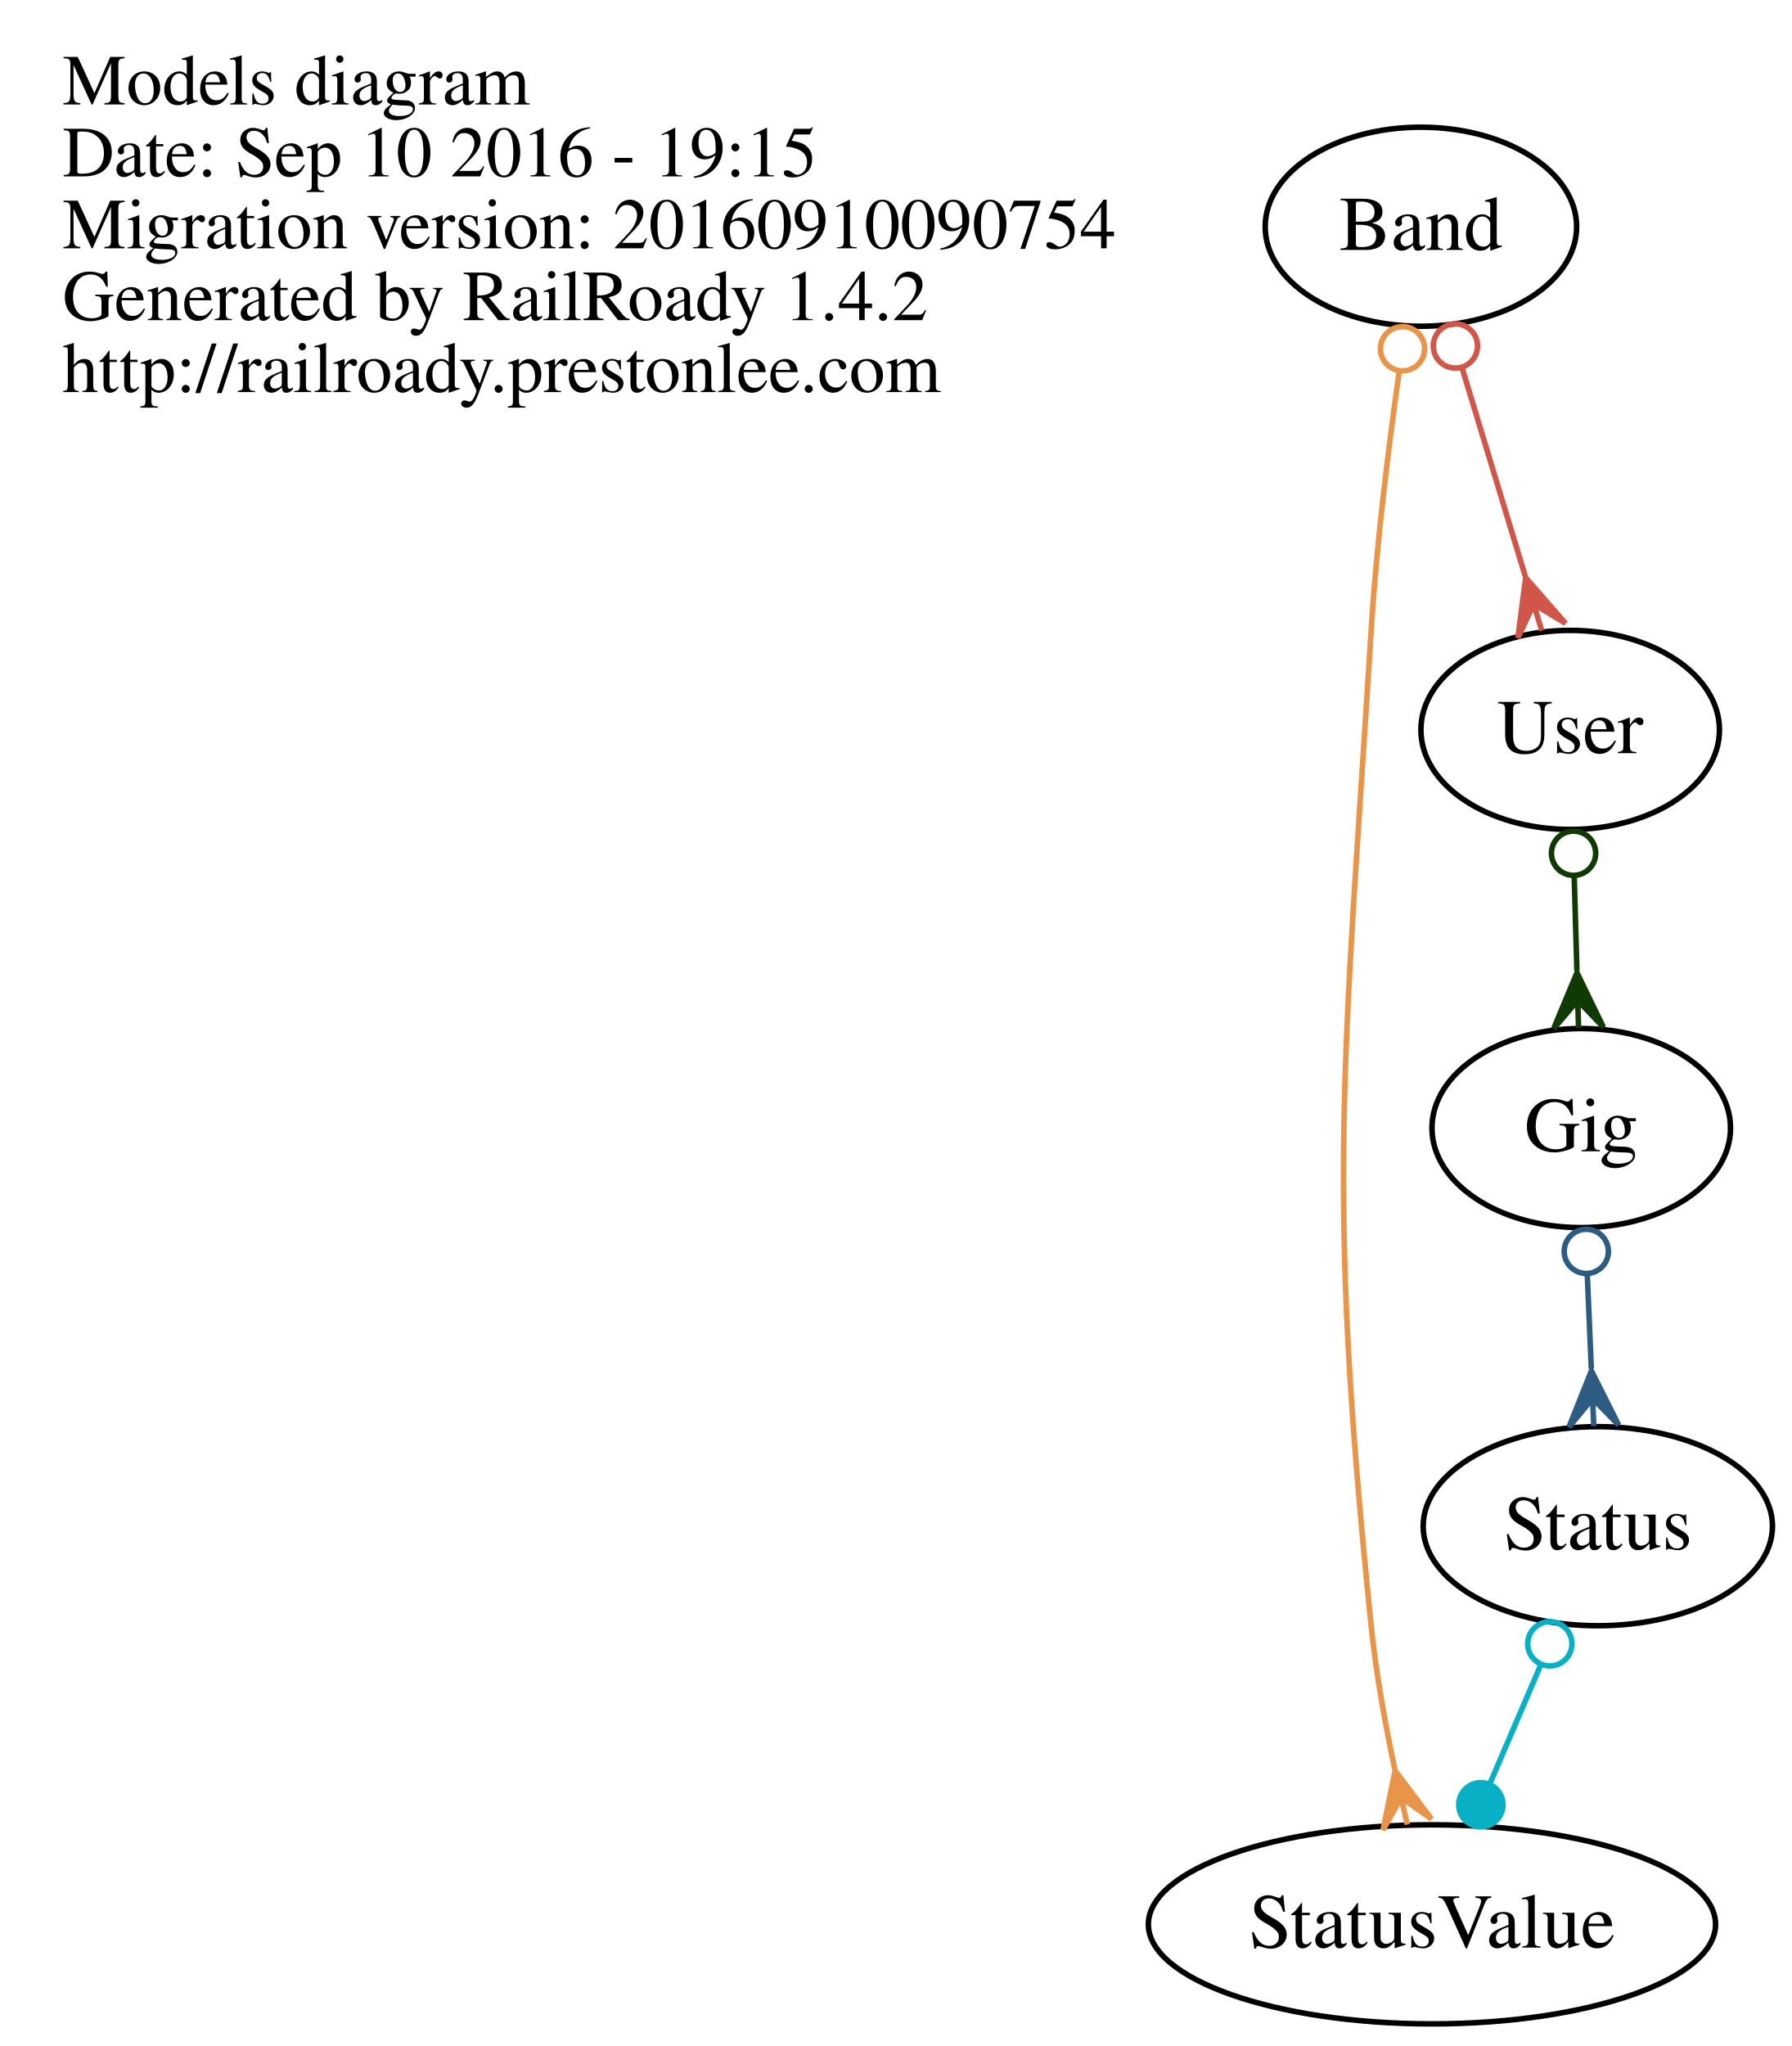
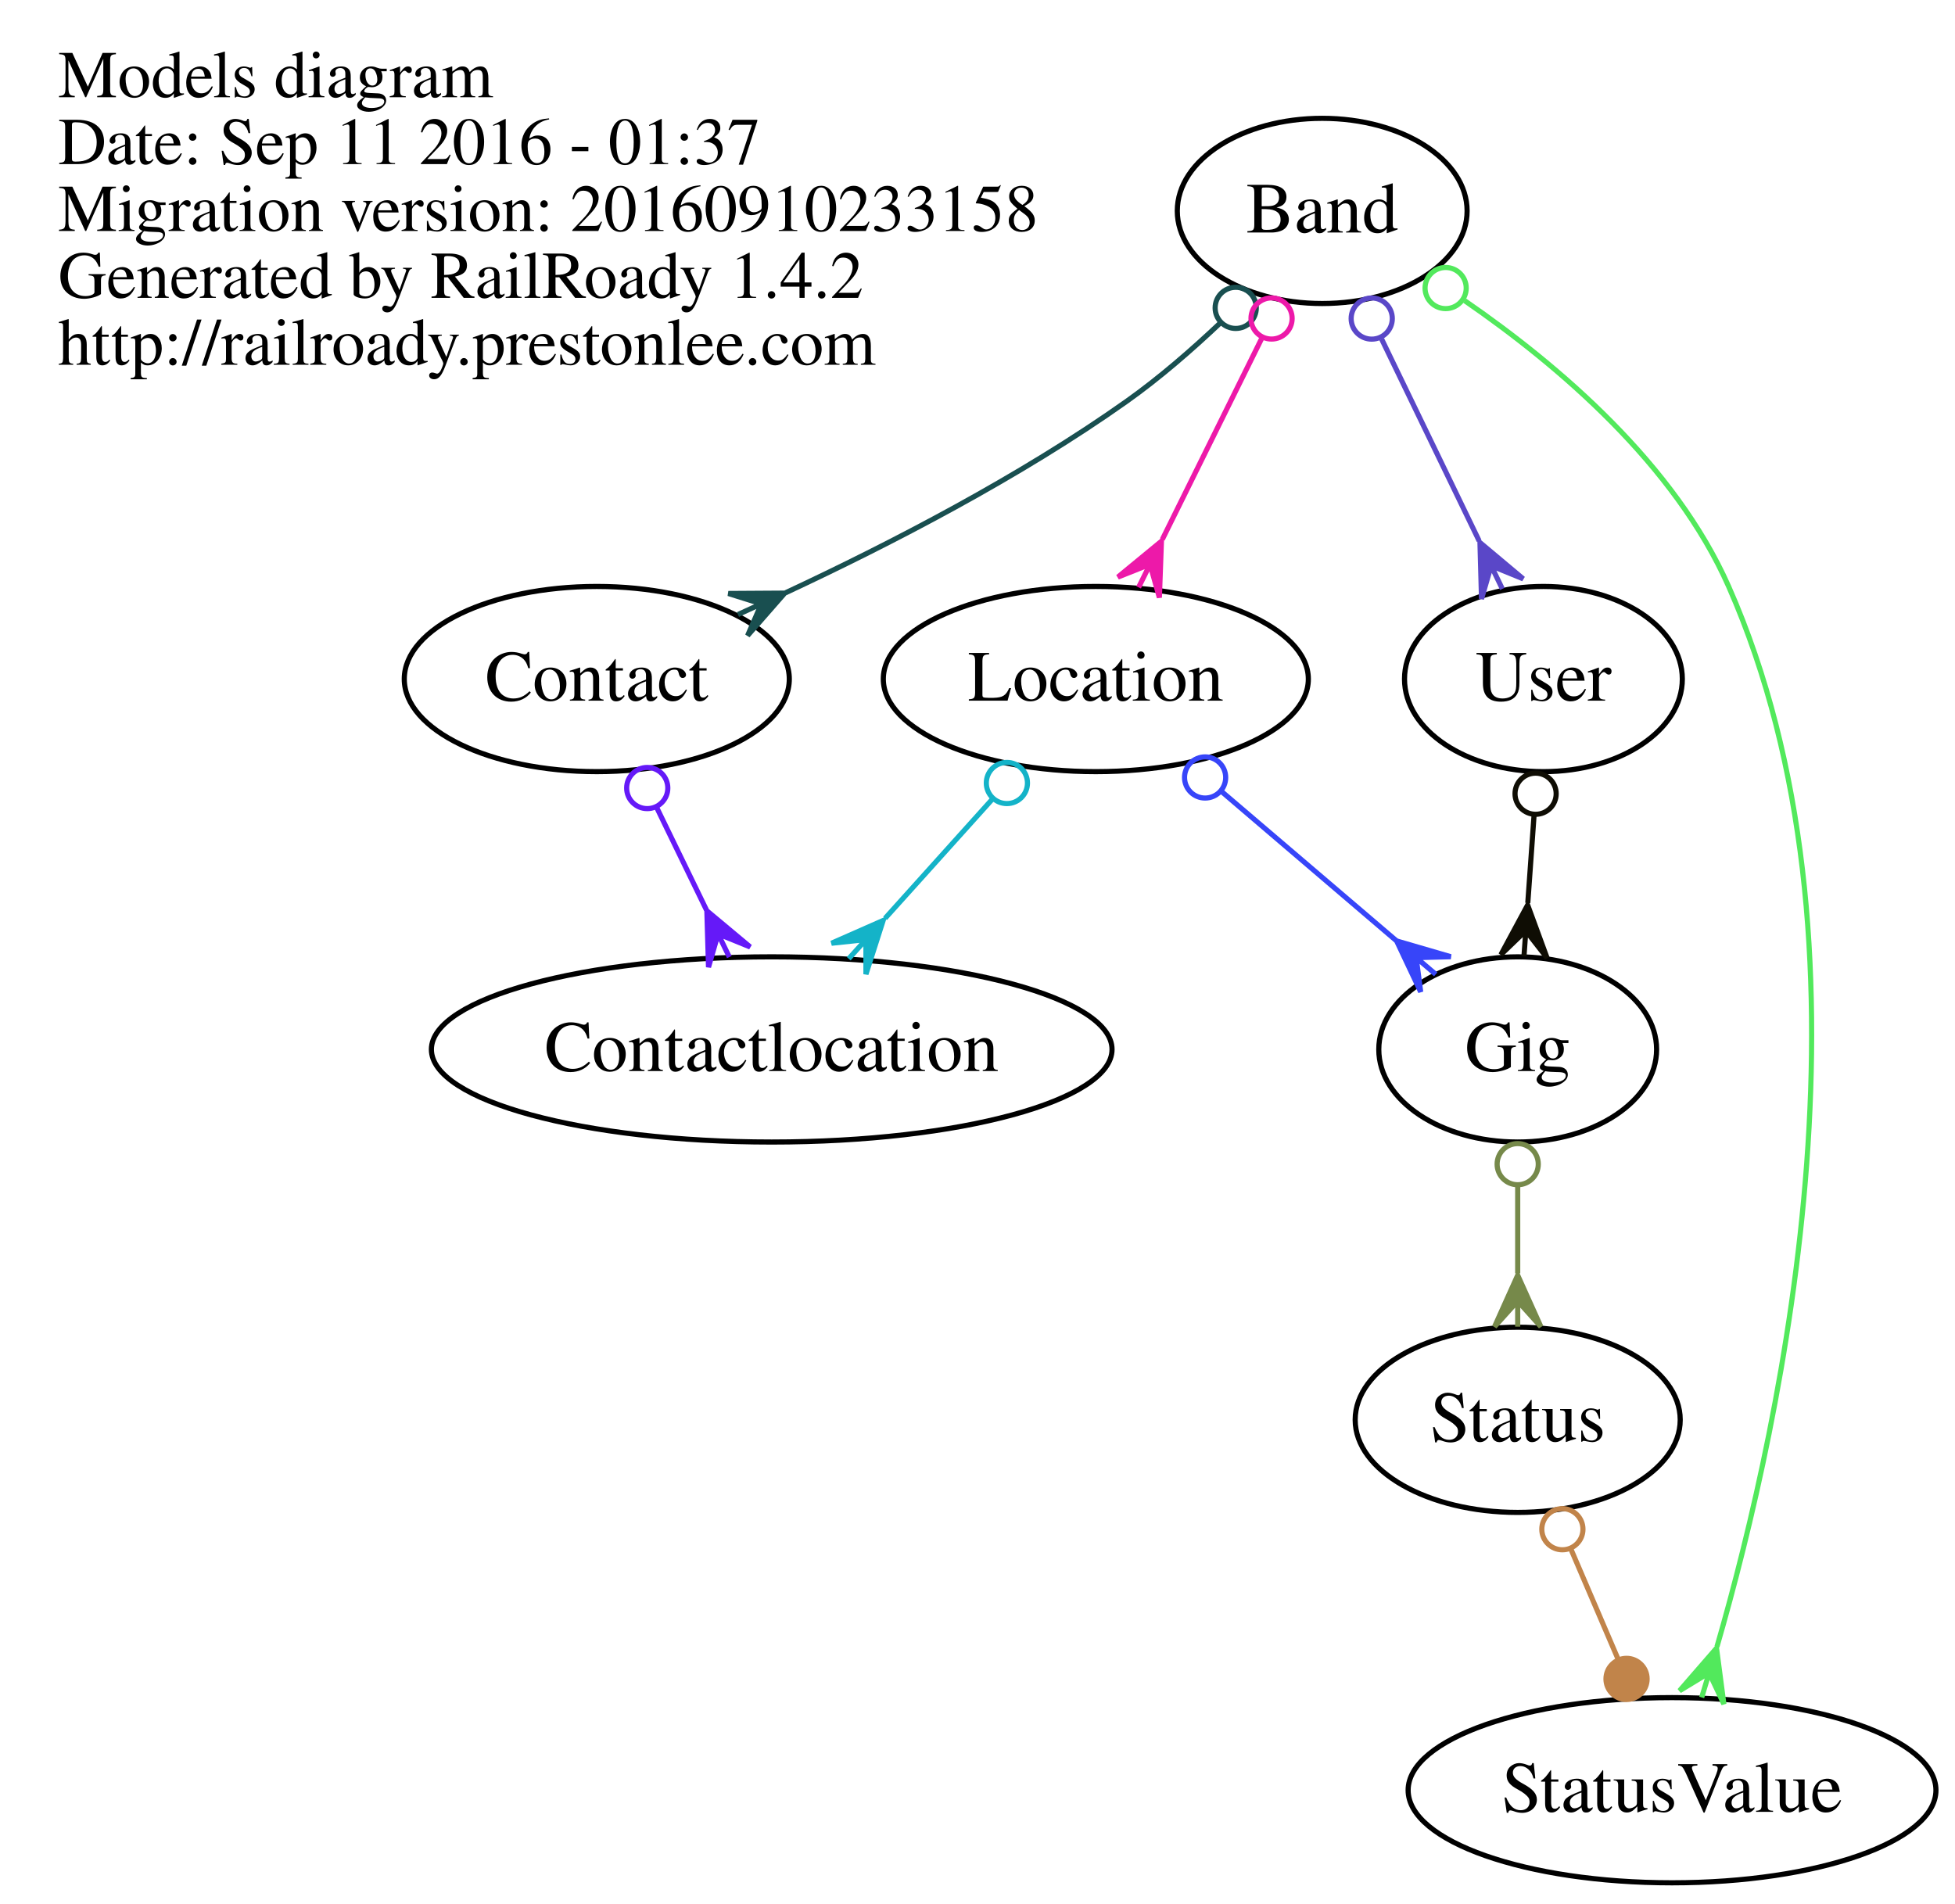
- <svg xmlns="http://www.w3.org/2000/svg" width="324pt" height="370pt" viewBox="0.00 0.00 324.00 370.00">
+ <svg xmlns="http://www.w3.org/2000/svg" width="380pt" height="370pt" viewBox="0.00 0.00 380.00 370.00">
  <g id="graph0" class="graph" transform="scale(1 1) rotate(0) translate(4 366)">
-     <polygon fill="none" stroke="none" points="-4,4 -4,-366 320,-366 320,4 -4,4" />
+     <polygon fill="none" stroke="none" points="-4,4 -4,-366 376,-366 376,4 -4,4" />
    <g id="node1" class="node">
      <text text-anchor="start" x="7.312" y="-347.1" font-family="Times,serif" font-size="13.00">Models diagram</text>
-       <text text-anchor="start" x="7.312" y="-334.1" font-family="Times,serif" font-size="13.00">Date: Sep 10 2016 - 19:15</text>
-       <text text-anchor="start" x="7.312" y="-321.1" font-family="Times,serif" font-size="13.00">Migration version: 20160910090754</text>
+       <text text-anchor="start" x="7.312" y="-334.1" font-family="Times,serif" font-size="13.00">Date: Sep 11 2016 - 01:37</text>
+       <text text-anchor="start" x="7.312" y="-321.1" font-family="Times,serif" font-size="13.00">Migration version: 20160910233158</text>
      <text text-anchor="start" x="7.312" y="-308.1" font-family="Times,serif" font-size="13.00">Generated by RailRoady 1.4.2</text>
      <text text-anchor="start" x="7.312" y="-295.1" font-family="Times,serif" font-size="13.00">http://railroady.prestonlee.com</text>
    </g>
    <g id="node2" class="node">
      <ellipse fill="none" stroke="black" cx="253" cy="-325" rx="28.166" ry="18" />
      <text text-anchor="middle" x="253" y="-320.8" font-family="Times,serif" font-size="14.00">Band</text>
    </g>
-     <g id="node5" class="node">
-       <ellipse fill="none" stroke="black" cx="255" cy="-18" rx="51.296" ry="18" />
-       <text text-anchor="middle" x="255" y="-13.8" font-family="Times,serif" font-size="14.00">StatusValue</text>
+     <g id="node3" class="node">
+       <ellipse fill="none" stroke="black" cx="112" cy="-234" rx="37.419" ry="18" />
+       <text text-anchor="middle" x="112" y="-229.8" font-family="Times,serif" font-size="14.00">Contact</text>
+     </g>
+     <g id="edge4" class="edge">
+       <path fill="none" stroke="#194f50" d="M233.257,-303.287C227.635,-297.962 221.315,-292.478 215,-288 194.324,-273.339 169.04,-260.267 148.697,-250.773" />
+       <ellipse fill="none" stroke="#194f50" cx="236.19" cy="-306.152" rx="4" ry="4" />
+       <polygon fill="#194f50" stroke="#194f50" points="148.536,-250.7 141.314,-242.448 143.989,-248.62 139.442,-246.54 139.442,-246.54 139.442,-246.54 143.989,-248.62 137.57,-250.632 148.536,-250.7 148.536,-250.7" />
+     </g>
+     <g id="node6" class="node">
+       <ellipse fill="none" stroke="black" cx="209" cy="-234" rx="41.307" ry="18" />
+       <text text-anchor="middle" x="209" y="-229.8" font-family="Times,serif" font-size="14.00">Location</text>
+     </g>
+     <g id="edge3" class="edge">
+       <path fill="none" stroke="#ed19a9" d="M241.2,-300.131C235.249,-288.095 228.021,-273.474 221.922,-261.137" />
+       <ellipse fill="none" stroke="#ed19a9" cx="243.157" cy="-304.09" rx="4" ry="4" />
+       <polygon fill="#ed19a9" stroke="#ed19a9" points="221.75,-260.79 221.352,-249.831 219.534,-256.307 217.318,-251.825 217.318,-251.825 217.318,-251.825 219.534,-256.307 213.284,-253.82 221.75,-260.79 221.75,-260.79" />
+     </g>
+     <g id="node8" class="node">
+       <ellipse fill="none" stroke="black" cx="321" cy="-18" rx="51.296" ry="18" />
+       <text text-anchor="middle" x="321" y="-13.8" font-family="Times,serif" font-size="14.00">StatusValue</text>
    </g>
    <g id="edge2" class="edge">
-       <path fill="none" stroke="#e89449" d="M249.074,-298.821C247.12,-285.032 244.972,-267.618 244,-252 239.029,-172.155 235.829,-151.582 244,-72 244.877,-63.455 246.531,-54.255 248.294,-45.958" />
-       <ellipse fill="none" stroke="#e89449" cx="249.674" cy="-302.932" rx="4" ry="4" />
-       <polygon fill="#e89449" stroke="#e89449" points="248.329,-45.8 254.925,-37.04 249.432,-40.924 250.536,-36.047 250.536,-36.047 250.536,-36.047 249.432,-40.924 246.147,-35.054 248.329,-45.8 248.329,-45.8" />
+       <path fill="none" stroke="#52e95c" d="M280.7,-307.547C299.029,-294.928 321.543,-275.678 332,-252 362.518,-182.895 342.719,-90.781 329.729,-45.886" />
+       <ellipse fill="none" stroke="#52e95c" cx="276.994" cy="-310.005" rx="4" ry="4" />
+       <polygon fill="#52e95c" stroke="#52e95c" points="329.646,-45.611 331.075,-34.738 328.206,-40.823 326.765,-36.035 326.765,-36.035 326.765,-36.035 328.206,-40.823 322.456,-37.331 329.646,-45.611 329.646,-45.611" />
    </g>
-     <g id="node6" class="node">
-       <ellipse fill="none" stroke="black" cx="280" cy="-234" rx="27" ry="18" />
-       <text text-anchor="middle" x="280" y="-229.8" font-family="Times,serif" font-size="14.00">User</text>
+     <g id="node9" class="node">
+       <ellipse fill="none" stroke="black" cx="296" cy="-234" rx="27" ry="18" />
+       <text text-anchor="middle" x="296" y="-229.8" font-family="Times,serif" font-size="14.00">User</text>
    </g>
    <g id="edge1" class="edge">
-       <path fill="none" stroke="#d05649" d="M260.482,-299.337C264.019,-287.678 268.249,-273.736 271.865,-261.815" />
-       <ellipse fill="none" stroke="#d05649" cx="259.24" cy="-303.432" rx="4" ry="4" />
-       <polygon fill="#d05649" stroke="#d05649" points="271.949,-261.537 279.159,-253.274 273.401,-256.752 274.852,-251.968 274.852,-251.968 274.852,-251.968 273.401,-256.752 270.546,-250.661 271.949,-261.537 271.949,-261.537" />
-     </g>
-     <g id="node3" class="node">
-       <ellipse fill="none" stroke="black" cx="282" cy="-162" rx="27" ry="18" />
-       <text text-anchor="middle" x="282" y="-157.8" font-family="Times,serif" font-size="14.00">Gig</text>
+       <path fill="none" stroke="#5a47c8" d="M264.557,-300.08C270.412,-287.961 277.529,-273.231 283.51,-260.851" />
+       <ellipse fill="none" stroke="#5a47c8" cx="262.627" cy="-304.074" rx="4" ry="4" />
+       <polygon fill="#5a47c8" stroke="#5a47c8" points="283.667,-260.526 292.069,-253.48 285.842,-256.024 288.018,-251.522 288.018,-251.522 288.018,-251.522 285.842,-256.024 283.966,-249.564 283.667,-260.526 283.667,-260.526" />
    </g>
    <g id="node4" class="node">
-       <ellipse fill="none" stroke="black" cx="285" cy="-90" rx="31.59" ry="18" />
-       <text text-anchor="middle" x="285" y="-85.8" font-family="Times,serif" font-size="14.00">Status</text>
-     </g>
-     <g id="edge3" class="edge">
-       <path fill="none" stroke="#2e5b82" d="M283.087,-135.64C283.326,-130.063 283.58,-124.132 283.822,-118.476" />
-       <ellipse fill="none" stroke="#2e5b82" cx="282.913" cy="-139.7" rx="4" ry="4" />
-       <polygon fill="#2e5b82" stroke="#2e5b82" points="283.839,-118.095 288.763,-108.297 284.053,-113.1 284.267,-108.104 284.267,-108.104 284.267,-108.104 284.053,-113.1 279.771,-107.912 283.839,-118.095 283.839,-118.095" />
-     </g>
-     <g id="edge4" class="edge">
-       <path fill="none" stroke="#07b0c4" d="M274.619,-64.778C271.693,-57.95 268.507,-50.516 265.57,-43.663" />
-       <ellipse fill="none" stroke="#07b0c4" cx="276.315" cy="-68.734" rx="4" ry="4" />
-       <ellipse fill="#07b0c4" stroke="#07b0c4" cx="263.843" cy="-39.633" rx="4" ry="4" />
+       <ellipse fill="none" stroke="black" cx="146" cy="-162" rx="66.15" ry="18" />
+       <text text-anchor="middle" x="146" y="-157.8" font-family="Times,serif" font-size="14.00">Contactlocation</text>
    </g>
    <g id="edge5" class="edge">
-       <path fill="none" stroke="#103a03" d="M280.725,-207.64C280.884,-202.063 281.053,-196.132 281.215,-190.476" />
-       <ellipse fill="none" stroke="#103a03" cx="280.609" cy="-211.698" rx="4" ry="4" />
-       <polygon fill="#103a03" stroke="#103a03" points="281.226,-190.1 286.009,-180.233 281.368,-185.102 281.511,-180.104 281.511,-180.104 281.511,-180.104 281.368,-185.102 277.013,-179.976 281.226,-190.1 281.226,-190.1" />
+       <path fill="none" stroke="#6519f8" d="M123.627,-209.062C126.75,-202.632 130.143,-195.647 133.32,-189.106" />
+       <ellipse fill="none" stroke="#6519f8" cx="121.805" cy="-212.813" rx="4" ry="4" />
+       <polygon fill="#6519f8" stroke="#6519f8" points="133.395,-188.951 141.812,-181.922 135.58,-184.454 137.764,-179.956 137.764,-179.956 137.764,-179.956 135.58,-184.454 133.716,-177.99 133.395,-188.951 133.395,-188.951" />
+     </g>
+     <g id="node5" class="node">
+       <ellipse fill="none" stroke="black" cx="291" cy="-162" rx="27" ry="18" />
+       <text text-anchor="middle" x="291" y="-157.8" font-family="Times,serif" font-size="14.00">Gig</text>
+     </g>
+     <g id="node7" class="node">
+       <ellipse fill="none" stroke="black" cx="291" cy="-90" rx="31.59" ry="18" />
+       <text text-anchor="middle" x="291" y="-85.8" font-family="Times,serif" font-size="14.00">Status</text>
+     </g>
+     <g id="edge6" class="edge">
+       <path fill="none" stroke="#76894a" d="M291,-135.64C291,-130.063 291,-124.132 291,-118.476" />
+       <ellipse fill="none" stroke="#76894a" cx="291" cy="-139.697" rx="4" ry="4" />
+       <polygon fill="#76894a" stroke="#76894a" points="291,-118.104 295.5,-108.104 291,-113.104 291,-108.104 291,-108.104 291,-108.104 291,-113.104 286.5,-108.104 291,-118.104 291,-118.104" />
+     </g>
+     <g id="edge8" class="edge">
+       <path fill="none" stroke="#14b3c8" d="M188.96,-210.734C182.296,-203.329 174.839,-195.043 168.032,-187.481" />
+       <ellipse fill="none" stroke="#14b3c8" cx="191.712" cy="-213.791" rx="4" ry="4" />
+       <polygon fill="#14b3c8" stroke="#14b3c8" points="167.66,-187.066 164.315,-176.623 164.315,-183.35 160.97,-179.633 160.97,-179.633 160.97,-179.633 164.315,-183.35 157.625,-182.644 167.66,-187.066 167.66,-187.066" />
+     </g>
+     <g id="edge7" class="edge">
+       <path fill="none" stroke="#3745f9" d="M233.542,-212.05C244.26,-202.9 256.777,-192.215 267.387,-183.157" />
+       <ellipse fill="none" stroke="#3745f9" cx="230.241" cy="-214.868" rx="4" ry="4" />
+       <polygon fill="#3745f9" stroke="#3745f9" points="267.462,-183.093 277.99,-180.023 271.265,-179.847 275.068,-176.6 275.068,-176.6 275.068,-176.6 271.265,-179.847 272.146,-173.178 267.462,-183.093 267.462,-183.093" />
+     </g>
+     <g id="edge9" class="edge">
+       <path fill="none" stroke="#c1844a" d="M301.381,-64.778C304.307,-57.95 307.493,-50.516 310.43,-43.663" />
+       <ellipse fill="none" stroke="#c1844a" cx="299.685" cy="-68.734" rx="4" ry="4" />
+       <ellipse fill="#c1844a" stroke="#c1844a" cx="312.157" cy="-39.633" rx="4" ry="4" />
+     </g>
+     <g id="edge10" class="edge">
+       <path fill="none" stroke="#0f0d04" d="M294.189,-207.64C293.79,-202.063 293.367,-196.132 292.963,-190.476" />
+       <ellipse fill="none" stroke="#0f0d04" cx="294.479" cy="-211.707" rx="4" ry="4" />
+       <polygon fill="#0f0d04" stroke="#0f0d04" points="292.934,-190.079 296.71,-179.784 292.578,-185.092 292.222,-180.104 292.222,-180.104 292.222,-180.104 292.578,-185.092 287.733,-180.425 292.934,-190.079 292.934,-190.079" />
    </g>
  </g>
</svg>
